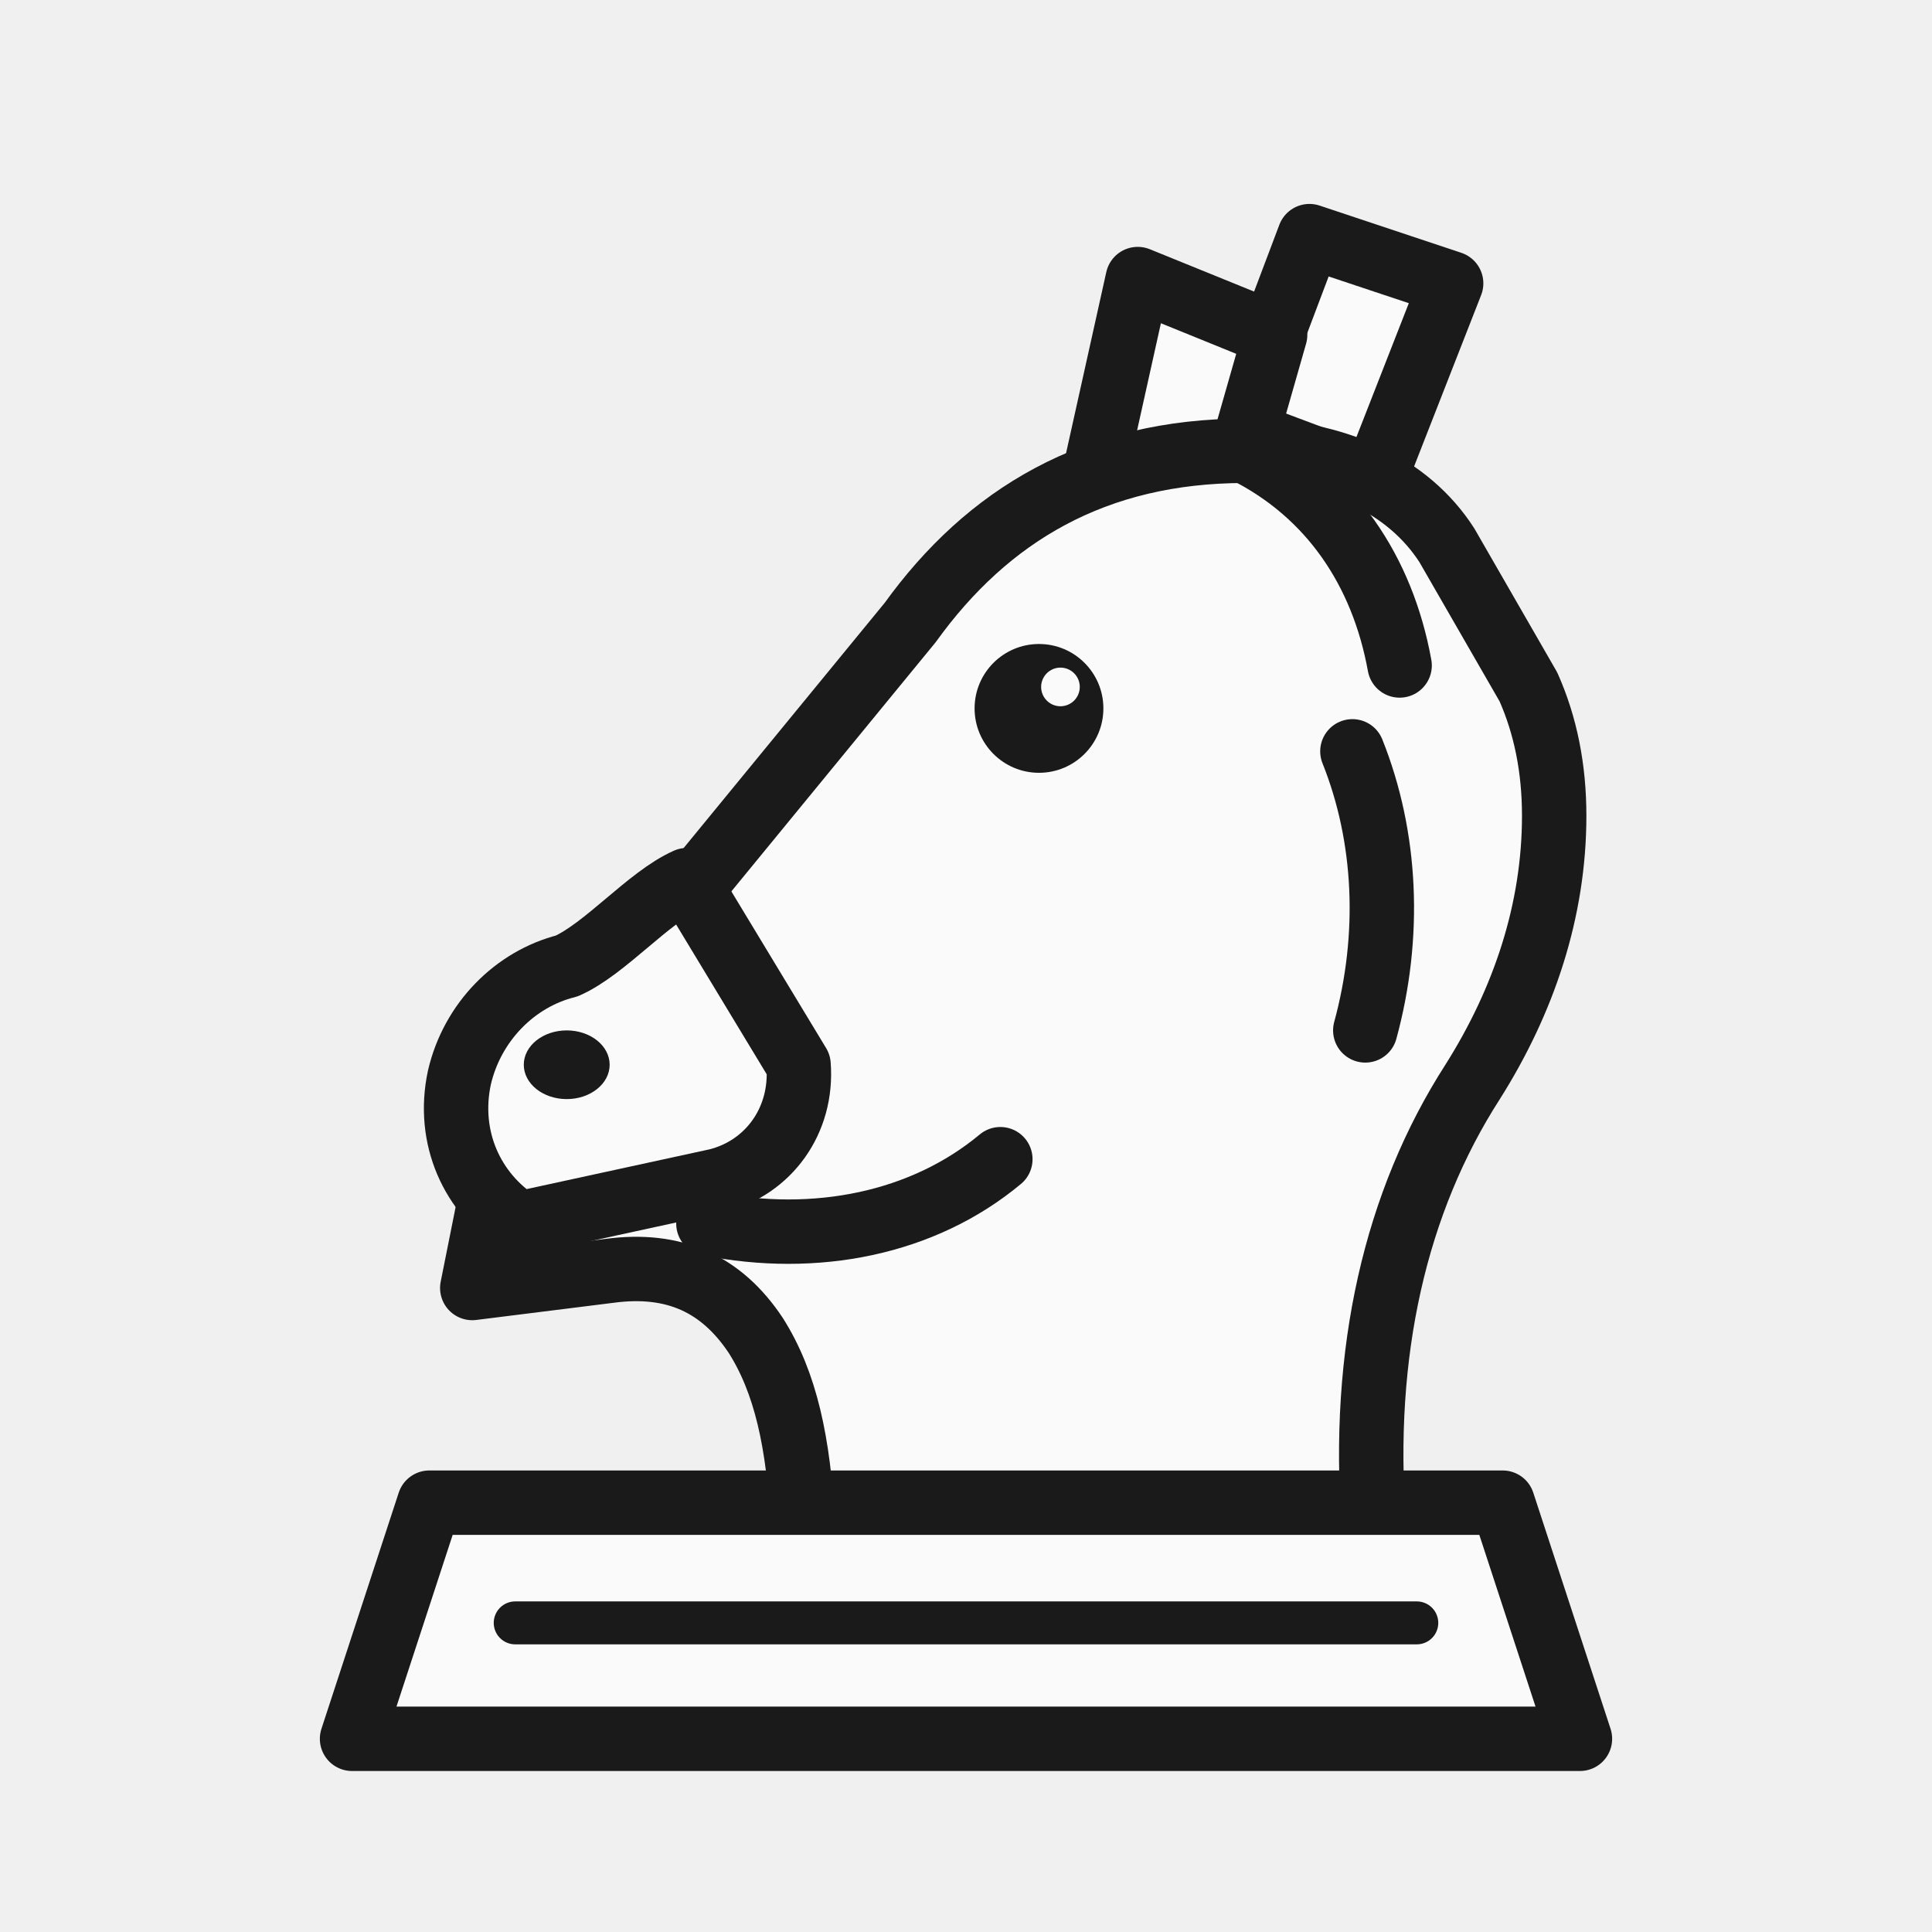
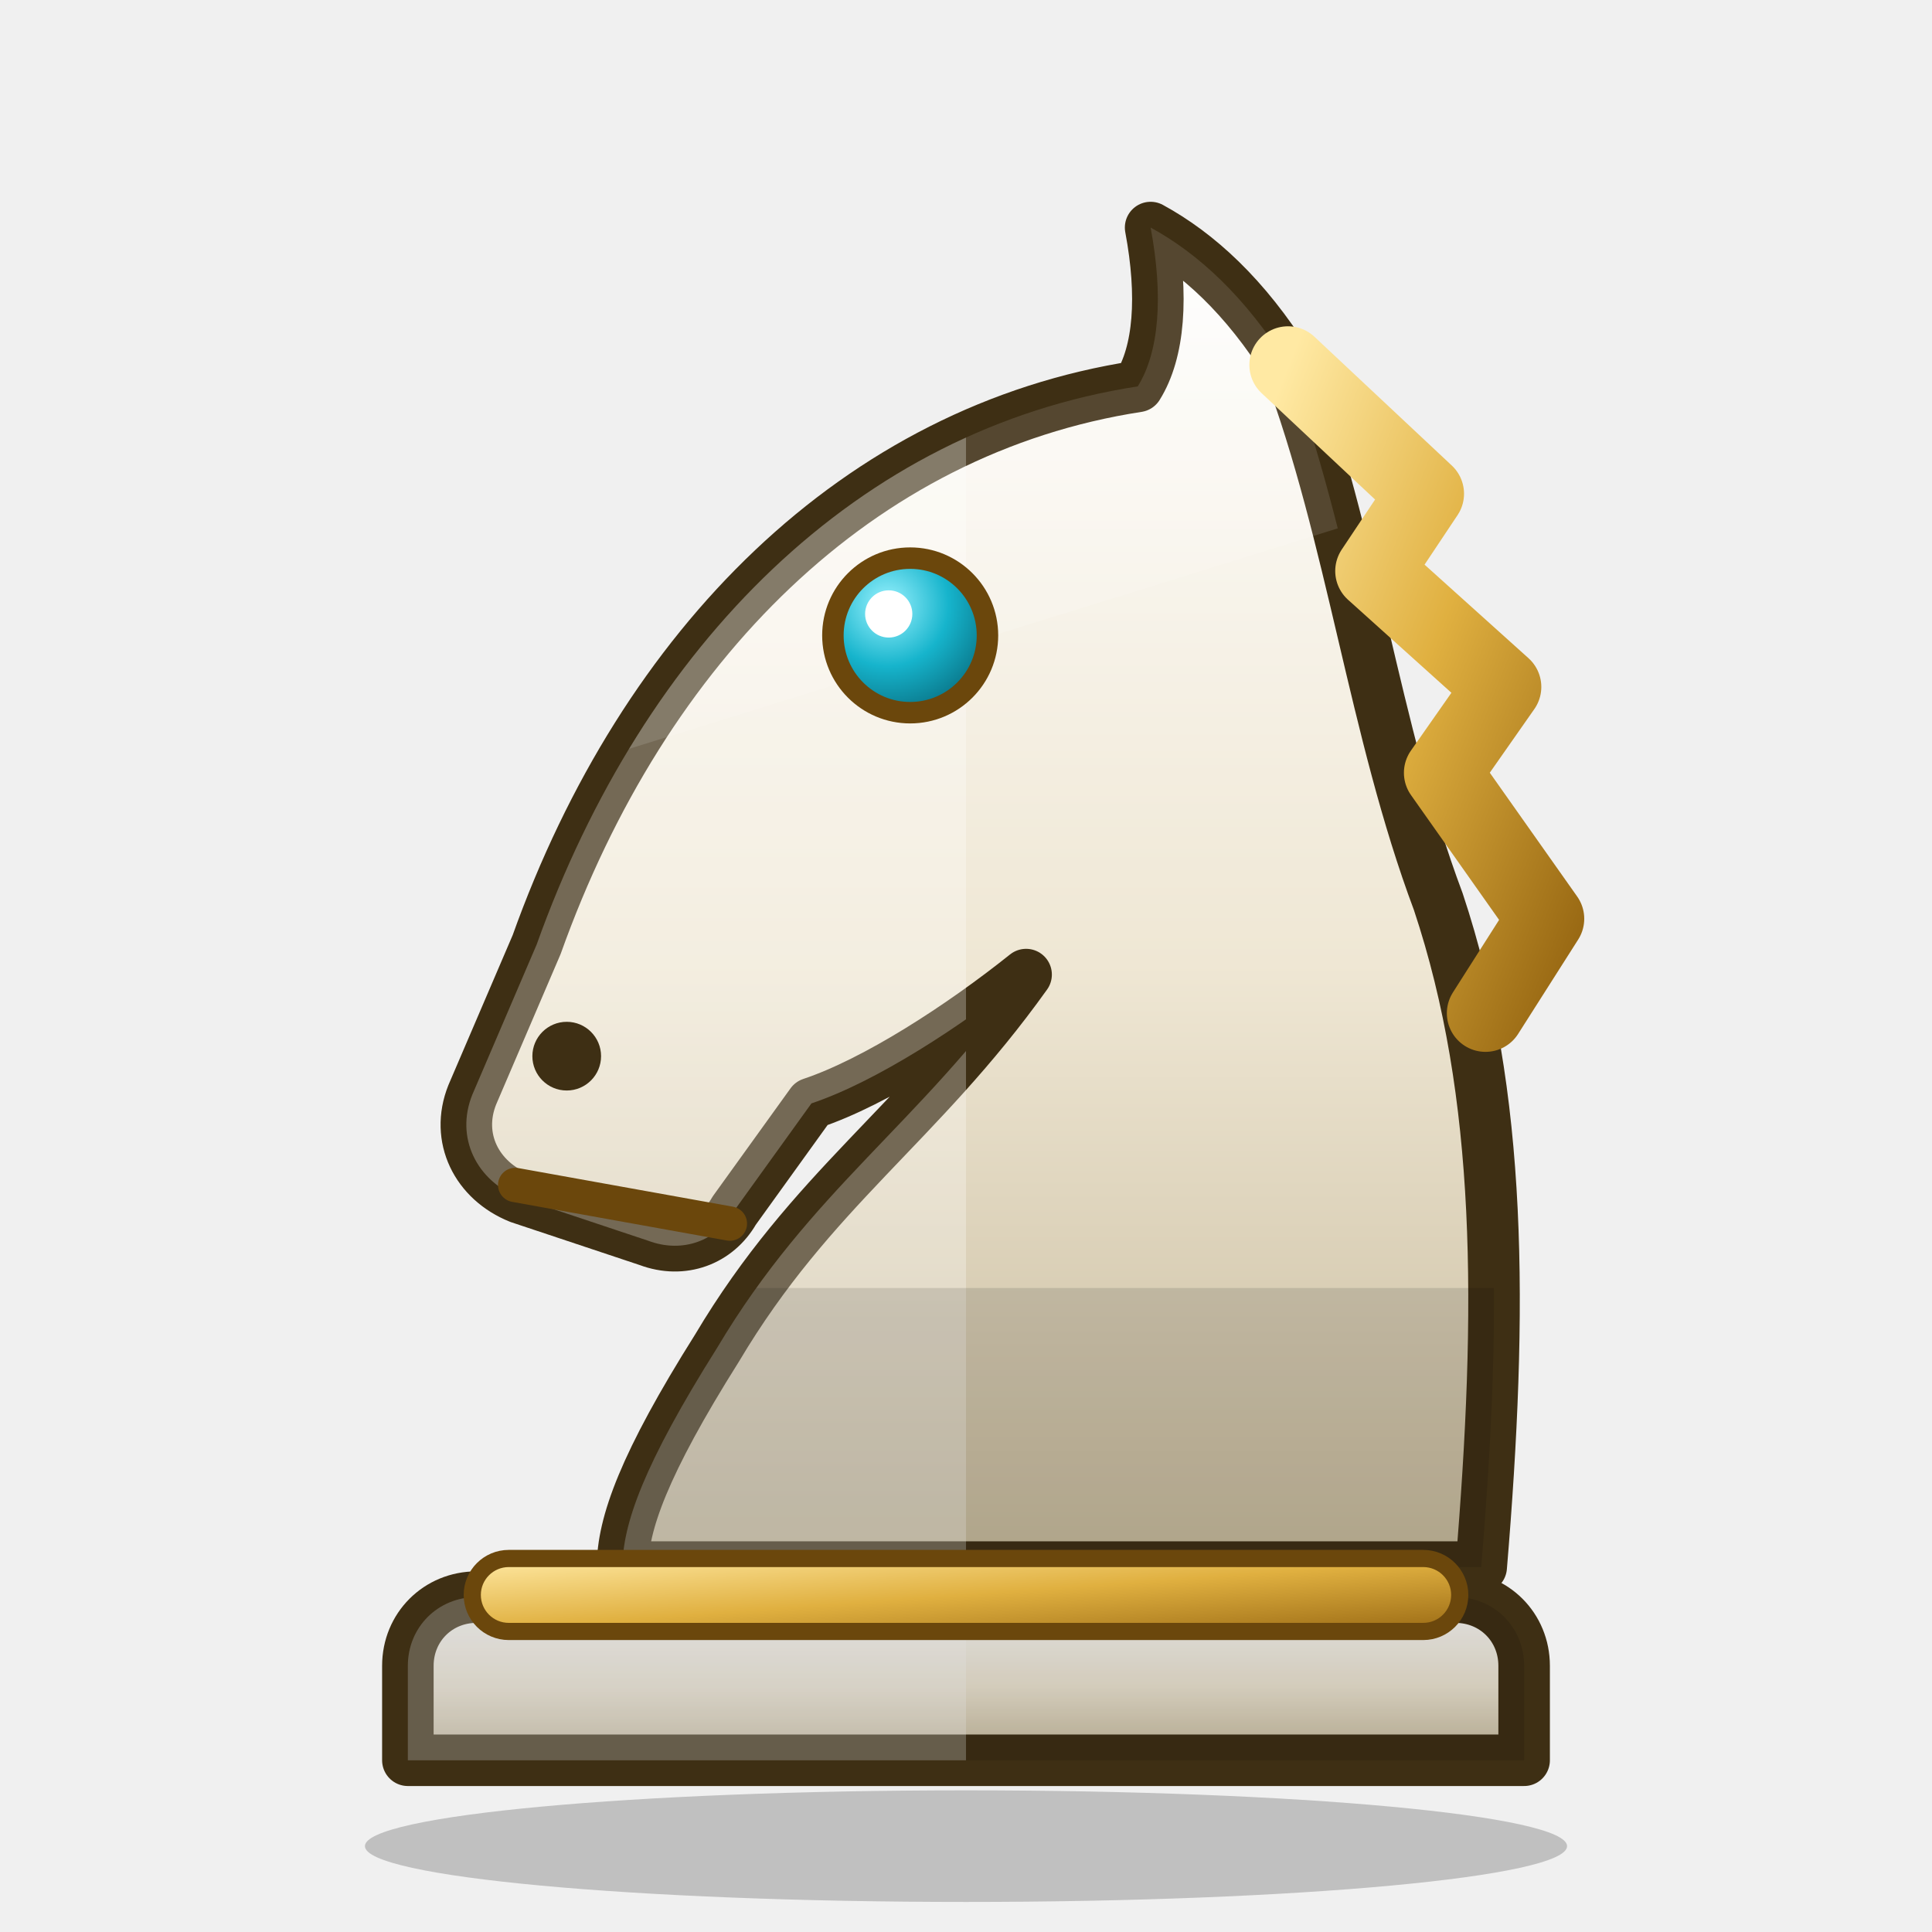
<svg xmlns="http://www.w3.org/2000/svg" viewBox="0 0 45 45">
-   <g stroke="#1A1A1A" stroke-width="1.5" stroke-linecap="round" stroke-linejoin="round">
-     <path fill="#FAFAFA" d="M30.5 5.5L28.8 10l3.2 1.2 1.8-4.6z" />
-     <path fill="#FAFAFA" d="M26.5 6.5L25.5 11l3 1 1.2-4.2z" />
-     <path fill="#FAFAFA" d="M29 10.5c-3.5 0-6 1.5-7.8 4L13 24.5c-.9 1.2-1.4 2.2-1.6 3.5l-.4 2 3.2-.4c1.5-.2 2.6.3 3.4 1.5.7 1.1 1 2.5 1.1 4.4H32c-.3-4 .5-7.5 2.3-10.3 1.2-1.9 1.9-4 1.9-6.2 0-1.1-.2-2.1-.6-3l-1.9-3.3c-.9-1.4-2.6-2.2-4.7-2.2z" />
-     <path fill="#FAFAFA" d="M13.2 22.5c-1.2.3-2.2 1.3-2.5 2.6-.3 1.4.3 2.7 1.4 3.4l4.6-1c1.2-.3 2-1.4 1.9-2.7L16 20.5c-.9.4-1.9 1.6-2.8 2z" />
-     <path fill="none" d="M29 10.5c2 1 3.2 2.8 3.6 5" />
-     <path fill="none" d="M31.5 17.5c.8 2 .9 4.3.3 6.5" />
-     <path fill="none" d="M16.5 28.5c2.5.5 5 0 6.8-1.5" />
-     <circle fill="#1A1A1A" stroke="none" cx="24.2" cy="16.5" r="1.5" />
-     <circle fill="#FAFAFA" stroke="none" cx="24.7" cy="16" r=".45" />
-     <ellipse fill="#1A1A1A" stroke="none" cx="13.2" cy="24.8" rx="1" ry=".8" />
-     <path fill="#FAFAFA" d="M10 35h25l1.8 5.5H8.2L10 35z" />
-     <line fill="none" x1="12" y1="37.8" x2="33" y2="37.8" stroke-width="1" />
+   <defs>
+     <linearGradient id="wB" x1="0" y1="0" x2="0" y2="1">
+       <stop offset="0" stop-color="#FFFFFF" />
+       <stop offset=".55" stop-color="#EFE7D4" />
+       <stop offset="1" stop-color="#C7BA9C" />
+     </linearGradient>
+     <linearGradient id="wA" x1="0" y1="0" x2="1" y2="1">
+       <stop offset="0" stop-color="#FFE9A3" />
+       <stop offset=".5" stop-color="#E0B040" />
+       <stop offset="1" stop-color="#9A6A14" />
+     </linearGradient>
+     <radialGradient id="wG" cx=".35" cy=".3" r=".8">
+       <stop offset="0" stop-color="#9BF3FF" />
+       <stop offset=".5" stop-color="#16B4CC" />
+       <stop offset="1" stop-color="#07687A" />
+     </radialGradient>
+     <clipPath id="wC">
+       <path d="M30 8.5c-1-1.6-2.1-2.6-3.2-3.2.3 1.6.2 2.9-.3 3.7C20 10 15 15 12.5 22l-1.5 3.5c-.4 1 .1 2 1.1 2.4l3 1c.8.3 1.6 0 2-.7l1.8-2.5c1.5-.5 3.5-1.8 5-3-2.5 3.5-5 5-7.2 8.7-1.7 2.7-2.2 4.1-2.2 5.1h20c.5-6 .5-11-1-15.5C32 17 31.5 12.5 30 8.5z" />
+       <path d="M9.5 41h26v-2.2c0-.9-.7-1.6-1.6-1.6H11.1c-.9 0-1.6.7-1.6 1.6z" />
+     </clipPath>
+   </defs>
+   <ellipse cx="22.5" cy="43" rx="14" ry="1.3" fill="#000" opacity=".2" />
+   <g fill="url(#wB)" stroke="#3E2F14" stroke-width="1.2" stroke-linejoin="round" stroke-linecap="round">
+     <path d="M30 8.5c-1-1.6-2.1-2.6-3.2-3.2.3 1.6.2 2.9-.3 3.7C20 10 15 15 12.5 22l-1.5 3.5c-.4 1 .1 2 1.1 2.4l3 1c.8.3 1.6 0 2-.7l1.8-2.5c1.5-.5 3.5-1.8 5-3-2.5 3.5-5 5-7.2 8.7-1.7 2.7-2.2 4.1-2.2 5.1h20c.5-6 .5-11-1-15.5C32 17 31.5 12.5 30 8.5z" />
+     <path d="M9.5 41h26v-2.2c0-.9-.7-1.6-1.6-1.6H11.1c-.9 0-1.6.7-1.6 1.6z" />
  </g>
+   <g clip-path="url(#wC)">
+     <rect x="0" y="0" width="22.5" height="45" fill="#fff" opacity="0.28" />
+     <rect x="0" y="30" width="45" height="15" fill="#000" opacity=".12" />
+     <path d="M0 0L45 0 45 8 0 22z" fill="#fff" opacity=".12" />
+   </g>
+   <rect x="11" y="36.3" width="23" height="1.7" rx=".85" fill="url(#wA)" stroke="#6B470C" stroke-width=".4" />
+   <path d="M30 8.5l3.2 3-1.2 1.8 3 2.7-1.4 2 2.4 3.4-1.4 2.2" stroke="url(#wA)" stroke-width="1.8" fill="none" stroke-linecap="round" stroke-linejoin="round" />
+   <path d="M12 27.6l5 .9" stroke="#6B470C" stroke-width=".8" fill="none" stroke-linecap="round" />
+   <circle cx="21.2" cy="14.8" r="1.8" fill="url(#wG)" stroke="#6B470C" stroke-width=".5" />
+   <circle cx="20.7" cy="14.3" r=".55" fill="#fff" />
+   <circle cx="13.2" cy="24.6" r=".8" fill="#3E2F14" />
</svg>
